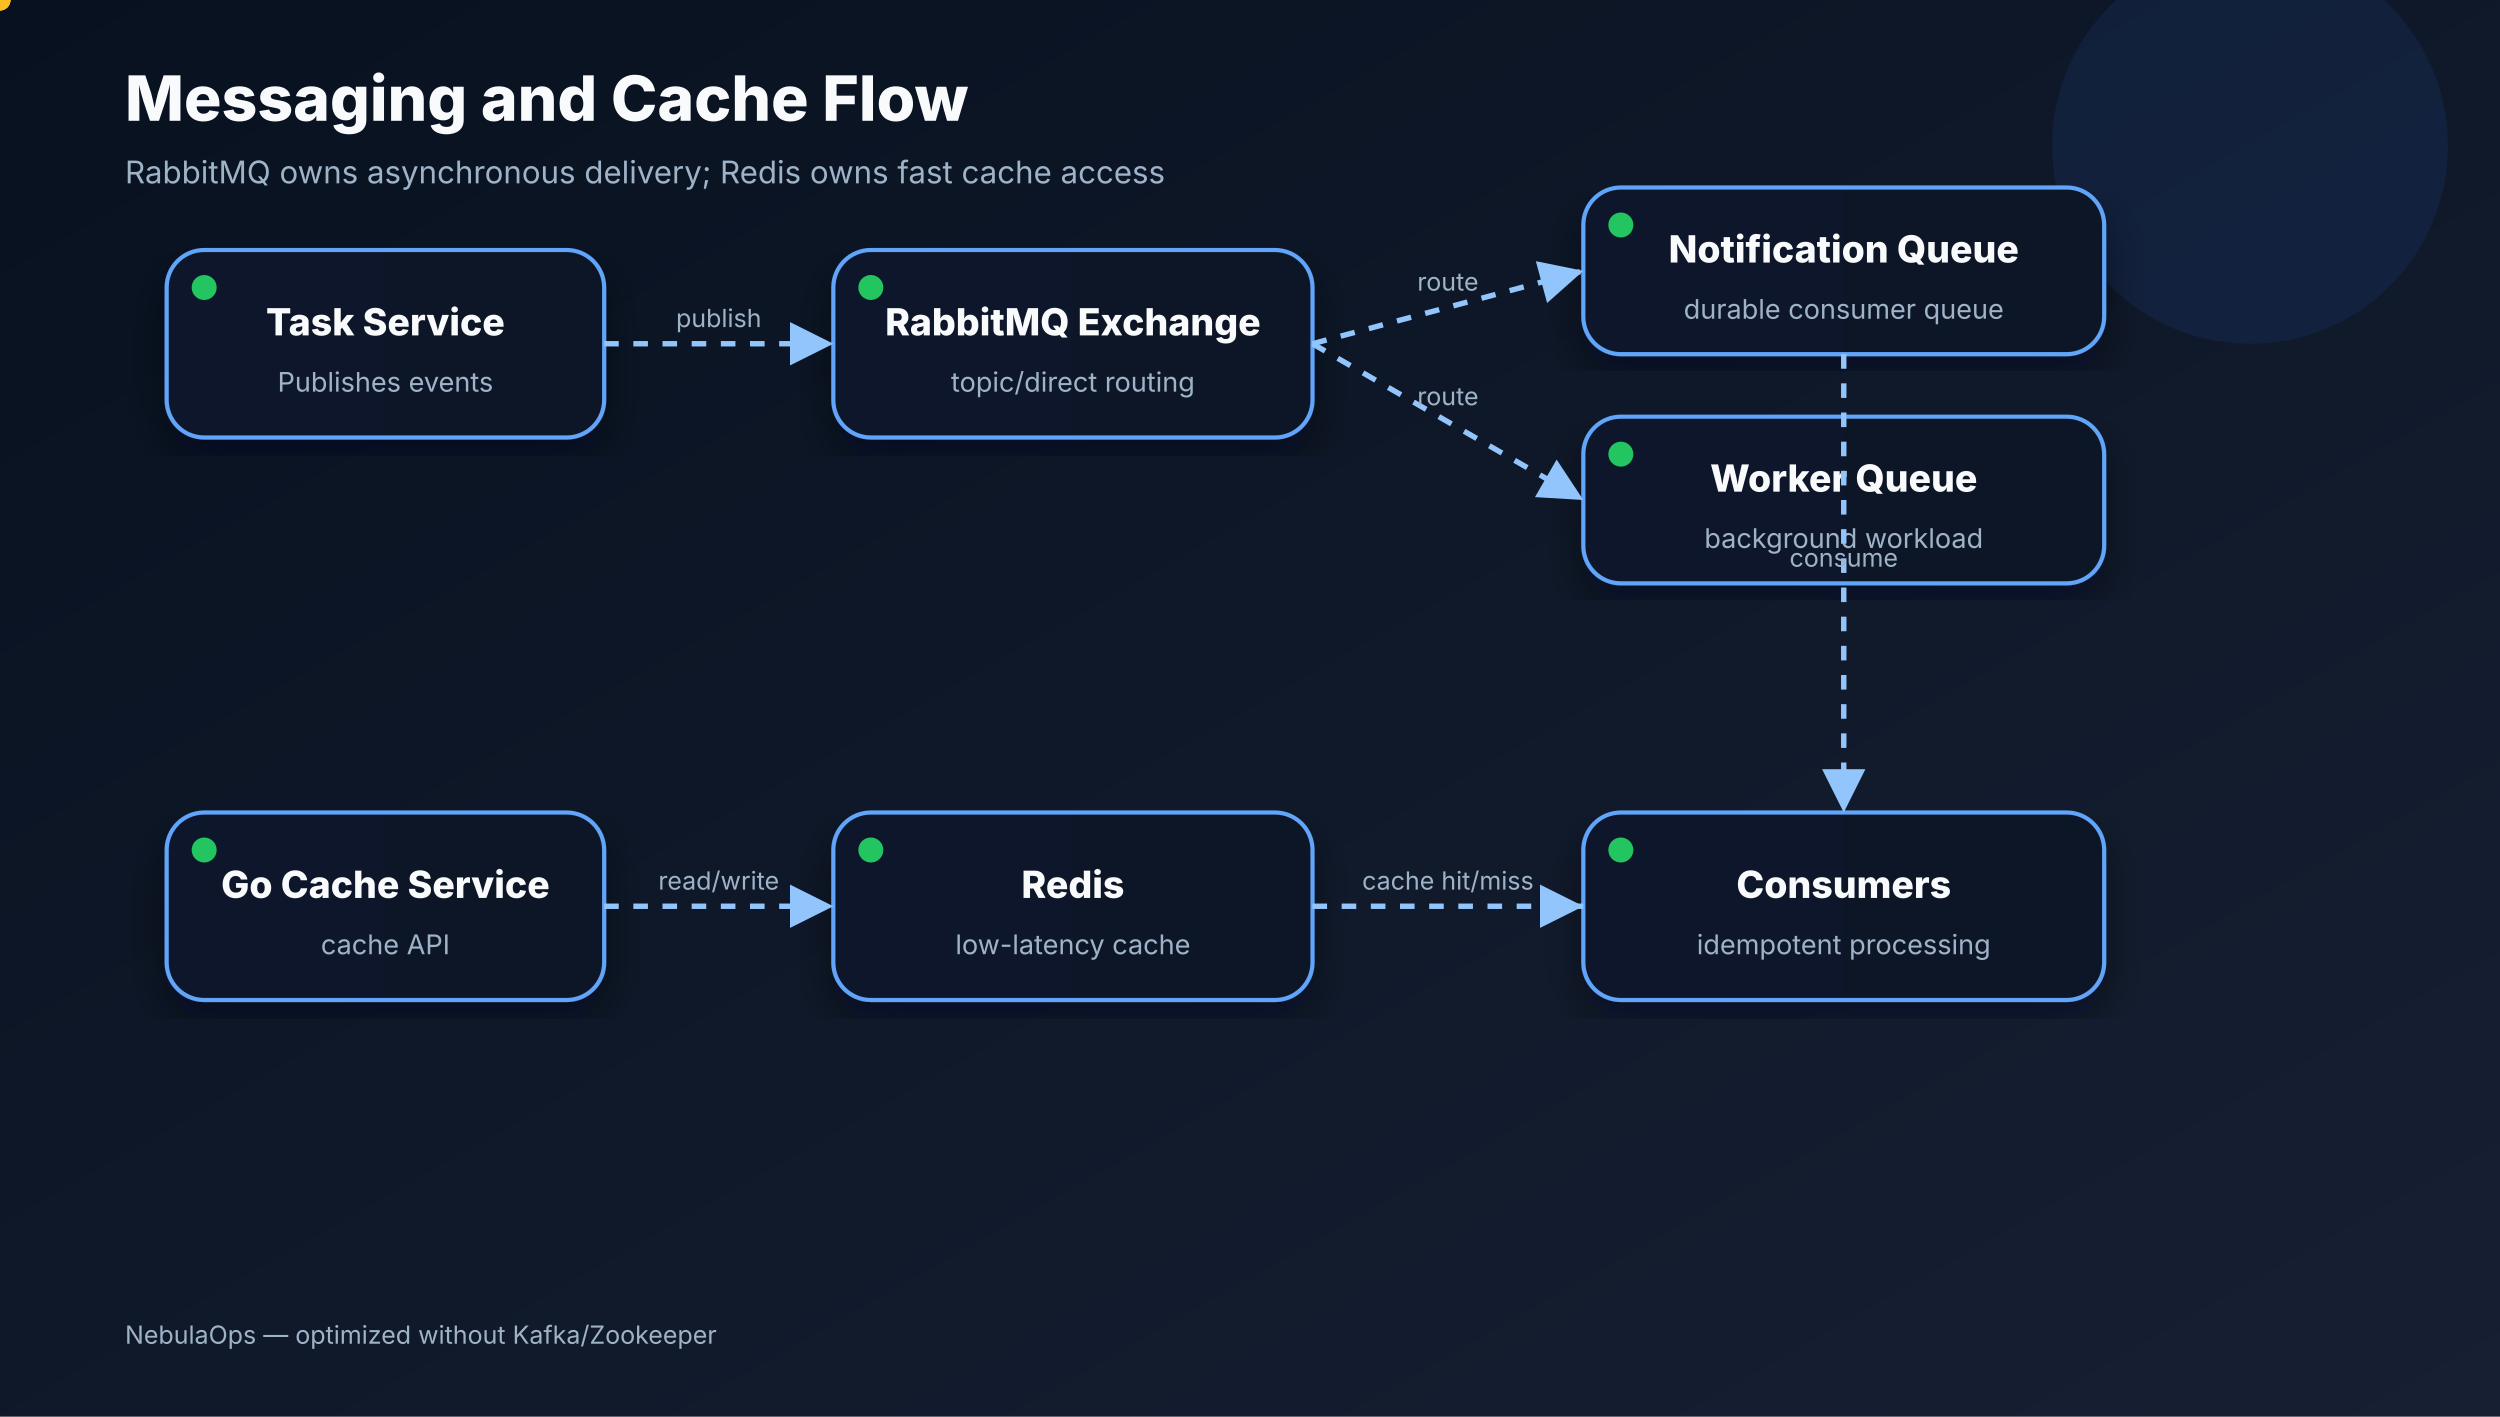
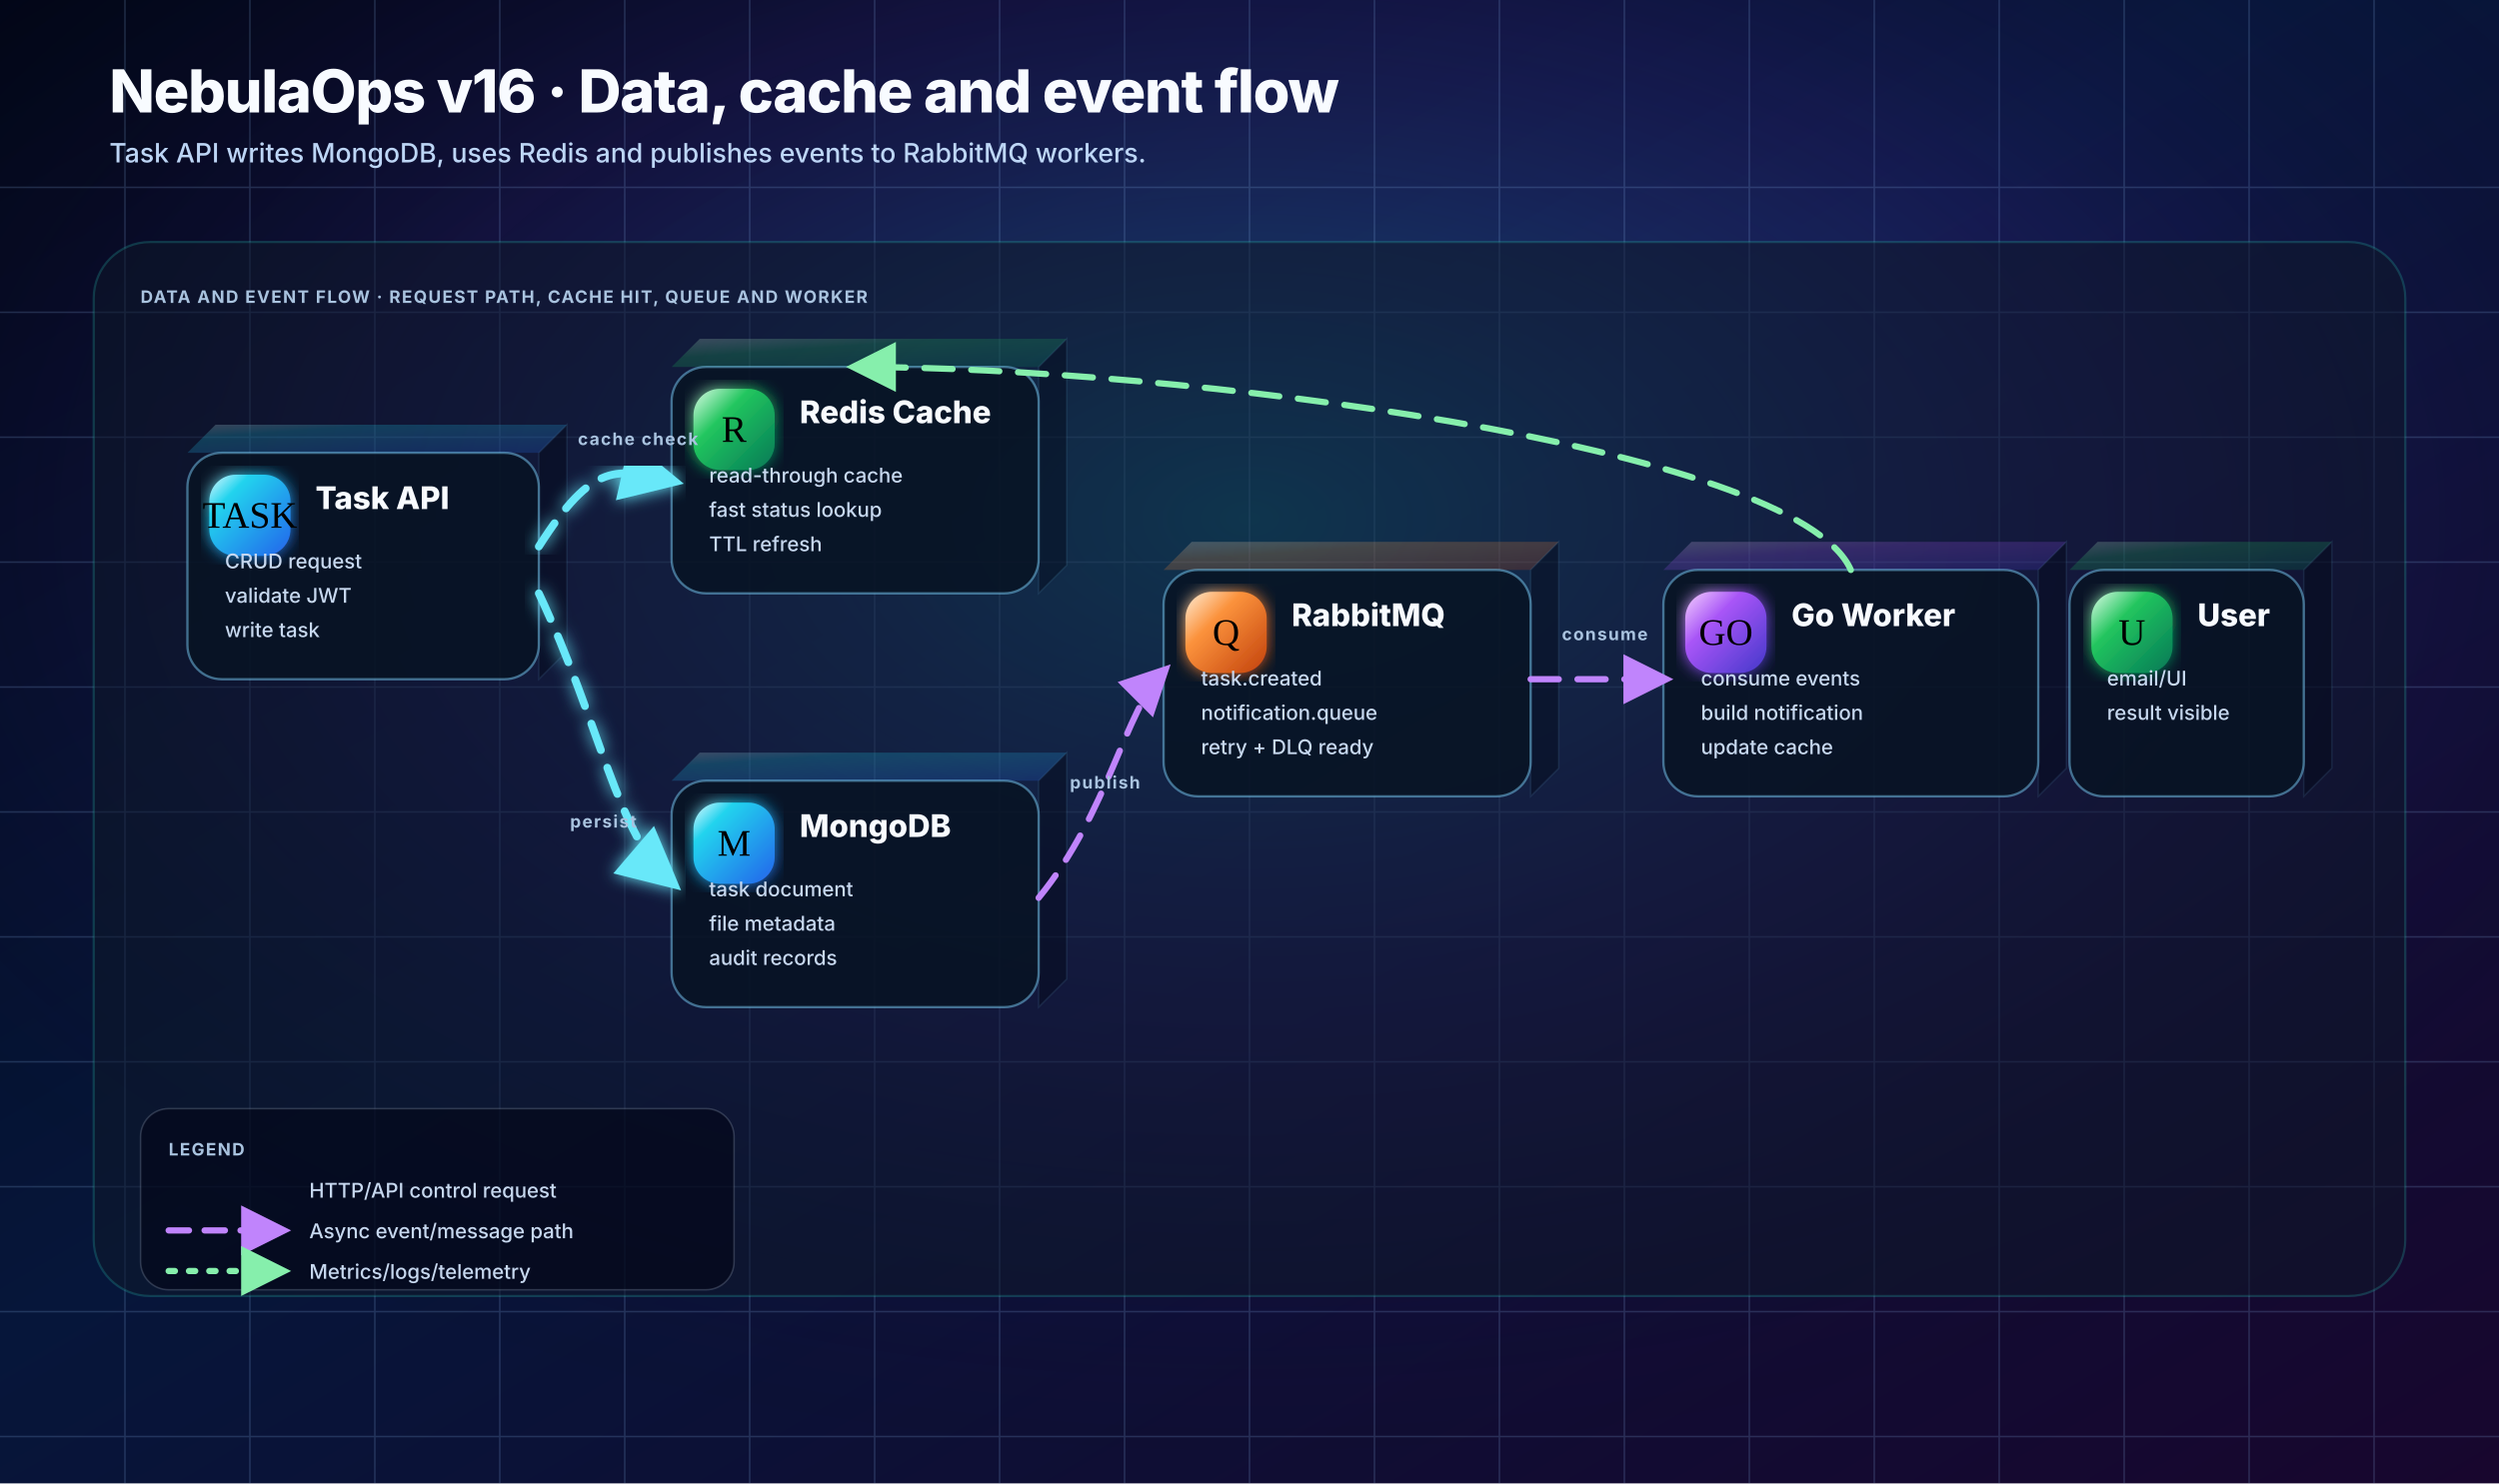
- <svg xmlns="http://www.w3.org/2000/svg" width="1200" height="680" viewBox="0 0 1200 680" role="img" aria-label="Messaging and Cache Flow">
+ <svg xmlns="http://www.w3.org/2000/svg" width="1600" height="950" viewBox="0 0 1600 950" role="img" aria-labelledby="title desc">
  <defs>
-     <linearGradient id="bg" x1="0" x2="1" y1="0" y2="1">
-       <stop offset="0" stop-color="#07111f" />
-       <stop offset="1" stop-color="#172033" />
-     </linearGradient>
-     <linearGradient id="card" x1="0" x2="1">
-       <stop offset="0" stop-color="#0f172a" />
-       <stop offset="1" stop-color="#111827" />
-     </linearGradient>
-     <filter id="shadow">
-       <feDropShadow dx="0" dy="10" stdDeviation="10" flood-color="#020617" flood-opacity="0.45" />
+     <linearGradient id="bg" x1="0" y1="0" x2="1" y2="1">
+       <stop offset="0" stop-color="#020617" />
+       <stop offset=".45" stop-color="#06163a" />
+       <stop offset="1" stop-color="#18062e" />
+     </linearGradient>
+     <radialGradient id="halo" cx="50%" cy="35%" r="65%">
+       <stop offset="0" stop-color="#22d3ee" stop-opacity=".34" />
+       <stop offset=".55" stop-color="#7c3aed" stop-opacity=".12" />
+       <stop offset="1" stop-color="#000" stop-opacity="0" />
+     </radialGradient>
+     <linearGradient id="cyan" x1="0" y1="0" x2="1" y2="1">
+       <stop offset="0" stop-color="#e0faff" />
+       <stop offset=".25" stop-color="#22d3ee" />
+       <stop offset="1" stop-color="#2563eb" />
+     </linearGradient>
+     <linearGradient id="violet" x1="0" y1="0" x2="1" y2="1">
+       <stop offset="0" stop-color="#f5d0fe" />
+       <stop offset=".35" stop-color="#a855f7" />
+       <stop offset="1" stop-color="#4338ca" />
+     </linearGradient>
+     <linearGradient id="green" x1="0" y1="0" x2="1" y2="1">
+       <stop offset="0" stop-color="#dcfce7" />
+       <stop offset=".35" stop-color="#22c55e" />
+       <stop offset="1" stop-color="#047857" />
+     </linearGradient>
+     <linearGradient id="orange" x1="0" y1="0" x2="1" y2="1">
+       <stop offset="0" stop-color="#ffedd5" />
+       <stop offset=".35" stop-color="#fb923c" />
+       <stop offset="1" stop-color="#c2410c" />
+     </linearGradient>
+     <linearGradient id="red" x1="0" y1="0" x2="1" y2="1">
+       <stop offset="0" stop-color="#fee2e2" />
+       <stop offset=".35" stop-color="#f43f5e" />
+       <stop offset="1" stop-color="#991b1b" />
+     </linearGradient>
+     <filter id="glow">
+       <feGaussianBlur stdDeviation="5" result="b" />
+       <feMerge>
+         <feMergeNode in="b" />
+         <feMergeNode in="SourceGraphic" />
+       </feMerge>
    </filter>
-     <marker id="arrow" markerWidth="12" markerHeight="12" refX="10" refY="6" orient="auto">
-       <path d="M2,2 L10,6 L2,10 Z" fill="#93c5fd" />
+     <filter id="soft">
+       <feDropShadow dx="0" dy="22" stdDeviation="16" flood-color="#000" flood-opacity=".48" />
+       <feDropShadow dx="0" dy="0" stdDeviation="4" flood-color="#67e8f9" flood-opacity=".25" />
+     </filter>
+     <marker id="arrowC" viewBox="0 0 10 10" refX="8" refY="5" markerWidth="8" markerHeight="8" orient="auto-start-reverse">
+       <path d="M0,0 L10,5 L0,10 Z" fill="#67e8f9" />
+     </marker>
+     <marker id="arrowV" viewBox="0 0 10 10" refX="8" refY="5" markerWidth="8" markerHeight="8" orient="auto-start-reverse">
+       <path d="M0,0 L10,5 L0,10 Z" fill="#c084fc" />
+     </marker>
+     <marker id="arrowG" viewBox="0 0 10 10" refX="8" refY="5" markerWidth="8" markerHeight="8" orient="auto-start-reverse">
+       <path d="M0,0 L10,5 L0,10 Z" fill="#86efac" />
    </marker>
    <style>
-             .card{filter:url(#shadow);animation:float 5s ease-in-out infinite;}
-             .line{stroke:#93c5fd;stroke-width:2.6;fill:none;marker-end:url(#arrow);stroke-dasharray:7 7;animation:dash
-             1.7s linear infinite;}
-             .title{fill:#f8fafc;font-family:Inter,Segoe UI,Arial,sans-serif;font-weight:800;}
-             .sub{fill:#9fb3c8;font-family:Inter,Segoe UI,Arial,sans-serif;}
-             @keyframes dash{to{stroke-dashoffset:-28;}}
-             @keyframes float{0%,100%{transform:translateY(0)}50%{transform:translateY(-3px)}}
-             @keyframes glow{0%,100%{opacity:.4}50%{opacity:1}}
+             .title{font:800 38px Inter,Arial,sans-serif;fill:#f8fbff;letter-spacing:-.02em} .sub{font:500 17px
+             Inter,Arial,sans-serif;fill:#bdd6f6}
+             .label{font:800 20px Inter,Arial,sans-serif;fill:#f8fbff} .small{font:500 13px
+             Inter,Arial,sans-serif;fill:#c7d8ef} .tiny{font:700 11px
+             Inter,Arial,sans-serif;fill:#a9c3df;text-transform:uppercase;letter-spacing:.08em}
+             .lane{fill:#0f172a;fill-opacity:.52;stroke:#2dd4bf;stroke-opacity:.22;stroke-width:1.4} .node{}
+             .flow{fill:none;stroke:#67e8f9;stroke-width:5;stroke-linecap:round;stroke-linejoin:round;marker-end:url(#arrowC);filter:url(#glow)}
+             .event{fill:none;stroke:#c084fc;stroke-width:4;stroke-dasharray:13
+             10;stroke-linecap:round;marker-end:url(#arrowV)}
+             .metric{fill:none;stroke:#86efac;stroke-width:4;stroke-dasharray:4
+             9;stroke-linecap:round;marker-end:url(#arrowG)}
+             .pulse{animation:pulse 2.8s ease-in-out infinite;transform-origin:center} .dash{stroke-dasharray:18
+             12;animation:dash 4s linear infinite} .float{animation:float 6s ease-in-out infinite}
+             @keyframes dash{to{stroke-dashoffset:-120}} @keyframes pulse{50%{opacity:.52;transform:scale(1.035)}}
+             @keyframes float{50%{transform:translateY(-10px)}}
        </style>
  </defs>
-   <rect width="1200" height="680" fill="url(#bg)" />
-   <circle cx="1080" cy="70" r="95" fill="#2563eb" opacity="0.10">
-     <animate attributeName="r" values="85;110;85" dur="6s" repeatCount="indefinite" />
-   </circle>
-   <text x="60" y="58" font-size="30" class="title">Messaging and Cache Flow</text>
-   <text x="60" y="88" font-size="15" class="sub">RabbitMQ owns asynchronous delivery; Redis owns fast cache access
+   <rect width="100%" height="100%" fill="url(#bg)" />
+   <rect width="100%" height="100%" fill="url(#halo)" />
+   <g opacity=".18">
+     <path d="M0 120 H1600" stroke="#93c5fd" stroke-width="1" />
+     <path d="M0 200 H1600" stroke="#93c5fd" stroke-width="1" />
+     <path d="M0 280 H1600" stroke="#93c5fd" stroke-width="1" />
+     <path d="M0 360 H1600" stroke="#93c5fd" stroke-width="1" />
+     <path d="M0 440 H1600" stroke="#93c5fd" stroke-width="1" />
+     <path d="M0 520 H1600" stroke="#93c5fd" stroke-width="1" />
+     <path d="M0 600 H1600" stroke="#93c5fd" stroke-width="1" />
+     <path d="M0 680 H1600" stroke="#93c5fd" stroke-width="1" />
+     <path d="M0 760 H1600" stroke="#93c5fd" stroke-width="1" />
+     <path d="M0 840 H1600" stroke="#93c5fd" stroke-width="1" />
+     <path d="M0 920 H1600" stroke="#93c5fd" stroke-width="1" />
+     <path d="M80 0 V950" stroke="#93c5fd" stroke-width="1" />
+     <path d="M160 0 V950" stroke="#93c5fd" stroke-width="1" />
+     <path d="M240 0 V950" stroke="#93c5fd" stroke-width="1" />
+     <path d="M320 0 V950" stroke="#93c5fd" stroke-width="1" />
+     <path d="M400 0 V950" stroke="#93c5fd" stroke-width="1" />
+     <path d="M480 0 V950" stroke="#93c5fd" stroke-width="1" />
+     <path d="M560 0 V950" stroke="#93c5fd" stroke-width="1" />
+     <path d="M640 0 V950" stroke="#93c5fd" stroke-width="1" />
+     <path d="M720 0 V950" stroke="#93c5fd" stroke-width="1" />
+     <path d="M800 0 V950" stroke="#93c5fd" stroke-width="1" />
+     <path d="M880 0 V950" stroke="#93c5fd" stroke-width="1" />
+     <path d="M960 0 V950" stroke="#93c5fd" stroke-width="1" />
+     <path d="M1040 0 V950" stroke="#93c5fd" stroke-width="1" />
+     <path d="M1120 0 V950" stroke="#93c5fd" stroke-width="1" />
+     <path d="M1200 0 V950" stroke="#93c5fd" stroke-width="1" />
+     <path d="M1280 0 V950" stroke="#93c5fd" stroke-width="1" />
+     <path d="M1360 0 V950" stroke="#93c5fd" stroke-width="1" />
+     <path d="M1440 0 V950" stroke="#93c5fd" stroke-width="1" />
+     <path d="M1520 0 V950" stroke="#93c5fd" stroke-width="1" />
+   </g>
+   <text x="70" y="72" class="title">NebulaOps v16 · Data, cache and event flow</text>
+   <text x="70" y="104" class="sub">Task API writes MongoDB, uses Redis and publishes events to RabbitMQ workers.
    </text>
-   <g class="card">
-     <rect x="80" y="120" width="210" height="90" rx="18" fill="url(#card)" stroke="#60a5fa" stroke-width="2" />
-     <rect x="92.0" y="132.0" width="12" height="12" rx="6" fill="#22c55e">
-       <animate attributeName="opacity" values=".35;1;.35" dur="2.4s" repeatCount="indefinite" />
-     </rect>
-     <text x="185.0" y="161.0" text-anchor="middle" font-size="18" class="title">Task Service</text>
-     <text x="185.0" y="188.0" text-anchor="middle" font-size="13" class="sub">Publishes events</text>
-   </g>
-   <g class="card">
-     <rect x="400" y="120" width="230" height="90" rx="18" fill="url(#card)" stroke="#60a5fa" stroke-width="2" />
-     <rect x="412.0" y="132.0" width="12" height="12" rx="6" fill="#22c55e">
-       <animate attributeName="opacity" values=".35;1;.35" dur="2.4s" repeatCount="indefinite" />
-     </rect>
-     <text x="515.0" y="161.0" text-anchor="middle" font-size="18" class="title">RabbitMQ Exchange</text>
-     <text x="515.0" y="188.0" text-anchor="middle" font-size="13" class="sub">topic/direct routing</text>
-   </g>
-   <g class="card">
-     <rect x="760" y="90" width="250" height="80" rx="18" fill="url(#card)" stroke="#60a5fa" stroke-width="2" />
-     <rect x="772.0" y="102.0" width="12" height="12" rx="6" fill="#22c55e">
-       <animate attributeName="opacity" values=".35;1;.35" dur="2.4s" repeatCount="indefinite" />
-     </rect>
-     <text x="885.0" y="126.0" text-anchor="middle" font-size="18" class="title">Notification Queue</text>
-     <text x="885.0" y="153.0" text-anchor="middle" font-size="13" class="sub">durable consumer queue</text>
-   </g>
-   <g class="card">
-     <rect x="760" y="200" width="250" height="80" rx="18" fill="url(#card)" stroke="#60a5fa" stroke-width="2" />
-     <rect x="772.0" y="212.0" width="12" height="12" rx="6" fill="#22c55e">
-       <animate attributeName="opacity" values=".35;1;.35" dur="2.4s" repeatCount="indefinite" />
-     </rect>
-     <text x="885.0" y="236.0" text-anchor="middle" font-size="18" class="title">Worker Queue</text>
-     <text x="885.0" y="263.0" text-anchor="middle" font-size="13" class="sub">background workload</text>
-   </g>
-   <g class="card">
-     <rect x="80" y="390" width="210" height="90" rx="18" fill="url(#card)" stroke="#60a5fa" stroke-width="2" />
-     <rect x="92.0" y="402.0" width="12" height="12" rx="6" fill="#22c55e">
-       <animate attributeName="opacity" values=".35;1;.35" dur="2.4s" repeatCount="indefinite" />
-     </rect>
-     <text x="185.0" y="431.0" text-anchor="middle" font-size="18" class="title">Go Cache Service</text>
-     <text x="185.0" y="458.0" text-anchor="middle" font-size="13" class="sub">cache API</text>
-   </g>
-   <g class="card">
-     <rect x="400" y="390" width="230" height="90" rx="18" fill="url(#card)" stroke="#60a5fa" stroke-width="2" />
-     <rect x="412.0" y="402.0" width="12" height="12" rx="6" fill="#22c55e">
-       <animate attributeName="opacity" values=".35;1;.35" dur="2.4s" repeatCount="indefinite" />
-     </rect>
-     <text x="515.0" y="431.0" text-anchor="middle" font-size="18" class="title">Redis</text>
-     <text x="515.0" y="458.0" text-anchor="middle" font-size="13" class="sub">low-latency cache</text>
-   </g>
-   <g class="card">
-     <rect x="760" y="390" width="250" height="90" rx="18" fill="url(#card)" stroke="#60a5fa" stroke-width="2" />
-     <rect x="772.0" y="402.0" width="12" height="12" rx="6" fill="#22c55e">
-       <animate attributeName="opacity" values=".35;1;.35" dur="2.4s" repeatCount="indefinite" />
-     </rect>
-     <text x="885.0" y="431.0" text-anchor="middle" font-size="18" class="title">Consumers</text>
-     <text x="885.0" y="458.0" text-anchor="middle" font-size="13" class="sub">idempotent processing</text>
-   </g>
-   <path class="line" d="M290,165 L400,165" />
-   <text x="345.0" y="157.0" text-anchor="middle" font-size="12" class="sub">publish</text>
-   <path class="line" d="M630,165 L760,130" />
-   <text x="695.0" y="139.5" text-anchor="middle" font-size="12" class="sub">route</text>
-   <path class="line" d="M630,165 L760,240" />
-   <text x="695.0" y="194.5" text-anchor="middle" font-size="12" class="sub">route</text>
-   <path class="line" d="M885,170 L885,390" />
-   <text x="885.0" y="272.0" text-anchor="middle" font-size="12" class="sub">consume</text>
-   <path class="line" d="M290,435 L400,435" />
-   <text x="345.0" y="427.0" text-anchor="middle" font-size="12" class="sub">read/write</text>
-   <path class="line" d="M630,435 L760,435" />
-   <text x="695.0" y="427.0" text-anchor="middle" font-size="12" class="sub">cache hit/miss</text>
-   <circle r="5" fill="#fbbf24" opacity="0.9">
-     <animateMotion dur="2.2s" repeatCount="indefinite" path="M290,165 L400,165" />
-     <animate attributeName="opacity" values="0;1;0" dur="2.2s" repeatCount="indefinite" />
-   </circle>
-   <circle r="5" fill="#fbbf24" opacity="0.9">
-     <animateMotion dur="2.4s" repeatCount="indefinite" path="M630,165 L760,130" />
-     <animate attributeName="opacity" values="0;1;0" dur="2.4s" repeatCount="indefinite" />
-   </circle>
-   <circle r="5" fill="#fbbf24" opacity="0.9">
-     <animateMotion dur="2.6s" repeatCount="indefinite" path="M630,165 L760,240" />
-     <animate attributeName="opacity" values="0;1;0" dur="2.6s" repeatCount="indefinite" />
-   </circle>
-   <circle r="5" fill="#fbbf24" opacity="0.9">
-     <animateMotion dur="2.8s" repeatCount="indefinite" path="M290,435 L400,435" />
-     <animate attributeName="opacity" values="0;1;0" dur="2.8s" repeatCount="indefinite" />
-   </circle>
-   <circle r="5" fill="#fbbf24" opacity="0.9">
-     <animateMotion dur="3.0s" repeatCount="indefinite" path="M630,435 L760,435" />
-     <animate attributeName="opacity" values="0;1;0" dur="3.0s" repeatCount="indefinite" />
-   </circle>
-   <text x="60" y="645" font-size="12" class="sub">NebulaOps — optimized without Kafka/Zookeeper</text>
+   <rect x="60" y="155" width="1480" height="675" rx="36" class="lane" />
+   <text x="90" y="194" class="tiny">DATA AND EVENT FLOW · REQUEST PATH, CACHE HIT, QUEUE AND WORKER</text>
+   <g class="node">
+     <path d="M138,272 H363 L345,290 H120 Z" fill="url(#cyan)" opacity=".22" />
+     <path d="M345,290 L363,272 V417 L345,435 Z" fill="#020617" opacity=".45" stroke="#7dd3fc" stroke-opacity=".22" />
+     <rect x="120" y="290" width="225" height="145" rx="22" fill="#081323" fill-opacity=".86" stroke="#7dd3fc" stroke-opacity=".48" stroke-width="1.5" />
+     <rect x="134" y="304" width="52" height="52" rx="17" fill="url(#cyan)" filter="url(#glow)" />
+     <text x="160" y="338" text-anchor="middle" font-size="24">TASK</text>
+     <text x="202" y="326" class="label">Task API</text>
+     <text x="144" y="364" class="small">CRUD request</text>
+     <text x="144" y="386" class="small">validate JWT</text>
+     <text x="144" y="408" class="small">write task</text>
+   </g>
+   <g class="node">
+     <path d="M448,217 H683 L665,235 H430 Z" fill="url(#green)" opacity=".22" />
+     <path d="M665,235 L683,217 V362 L665,380 Z" fill="#020617" opacity=".45" stroke="#7dd3fc" stroke-opacity=".22" />
+     <rect x="430" y="235" width="235" height="145" rx="22" fill="#081323" fill-opacity=".86" stroke="#7dd3fc" stroke-opacity=".48" stroke-width="1.5" />
+     <rect x="444" y="249" width="52" height="52" rx="17" fill="url(#green)" filter="url(#glow)" />
+     <text x="470" y="283" text-anchor="middle" font-size="24">R</text>
+     <text x="512" y="271" class="label">Redis Cache</text>
+     <text x="454" y="309" class="small">read-through cache</text>
+     <text x="454" y="331" class="small">fast status lookup</text>
+     <text x="454" y="353" class="small">TTL refresh</text>
+   </g>
+   <g class="node">
+     <path d="M448,482 H683 L665,500 H430 Z" fill="url(#cyan)" opacity=".22" />
+     <path d="M665,500 L683,482 V627 L665,645 Z" fill="#020617" opacity=".45" stroke="#7dd3fc" stroke-opacity=".22" />
+     <rect x="430" y="500" width="235" height="145" rx="22" fill="#081323" fill-opacity=".86" stroke="#7dd3fc" stroke-opacity=".48" stroke-width="1.5" />
+     <rect x="444" y="514" width="52" height="52" rx="17" fill="url(#cyan)" filter="url(#glow)" />
+     <text x="470" y="548" text-anchor="middle" font-size="24">M</text>
+     <text x="512" y="536" class="label">MongoDB</text>
+     <text x="454" y="574" class="small">task document</text>
+     <text x="454" y="596" class="small">file metadata</text>
+     <text x="454" y="618" class="small">audit records</text>
+   </g>
+   <g class="node">
+     <path d="M763,347 H998 L980,365 H745 Z" fill="url(#orange)" opacity=".22" />
+     <path d="M980,365 L998,347 V492 L980,510 Z" fill="#020617" opacity=".45" stroke="#7dd3fc" stroke-opacity=".22" />
+     <rect x="745" y="365" width="235" height="145" rx="22" fill="#081323" fill-opacity=".86" stroke="#7dd3fc" stroke-opacity=".48" stroke-width="1.5" />
+     <rect x="759" y="379" width="52" height="52" rx="17" fill="url(#orange)" filter="url(#glow)" />
+     <text x="785" y="413" text-anchor="middle" font-size="24">Q</text>
+     <text x="827" y="401" class="label">RabbitMQ</text>
+     <text x="769" y="439" class="small">task.created</text>
+     <text x="769" y="461" class="small">notification.queue</text>
+     <text x="769" y="483" class="small">retry + DLQ ready</text>
+   </g>
+   <g class="node">
+     <path d="M1083,347 H1323 L1305,365 H1065 Z" fill="url(#violet)" opacity=".22" />
+     <path d="M1305,365 L1323,347 V492 L1305,510 Z" fill="#020617" opacity=".45" stroke="#7dd3fc" stroke-opacity=".22" />
+     <rect x="1065" y="365" width="240" height="145" rx="22" fill="#081323" fill-opacity=".86" stroke="#7dd3fc" stroke-opacity=".48" stroke-width="1.5" />
+     <rect x="1079" y="379" width="52" height="52" rx="17" fill="url(#violet)" filter="url(#glow)" />
+     <text x="1105" y="413" text-anchor="middle" font-size="24">GO</text>
+     <text x="1147" y="401" class="label">Go Worker</text>
+     <text x="1089" y="439" class="small">consume events</text>
+     <text x="1089" y="461" class="small">build notification</text>
+     <text x="1089" y="483" class="small">update cache</text>
+   </g>
+   <g class="node">
+     <path d="M1343,347 H1493 L1475,365 H1325 Z" fill="url(#green)" opacity=".22" />
+     <path d="M1475,365 L1493,347 V492 L1475,510 Z" fill="#020617" opacity=".45" stroke="#7dd3fc" stroke-opacity=".22" />
+     <rect x="1325" y="365" width="150" height="145" rx="22" fill="#081323" fill-opacity=".86" stroke="#7dd3fc" stroke-opacity=".48" stroke-width="1.5" />
+     <rect x="1339" y="379" width="52" height="52" rx="17" fill="url(#green)" filter="url(#glow)" />
+     <text x="1365" y="413" text-anchor="middle" font-size="24">U</text>
+     <text x="1407" y="401" class="label">User</text>
+     <text x="1349" y="439" class="small">email/UI</text>
+     <text x="1349" y="461" class="small">result visible</text>
+   </g>
+   <path d="M345 350 C380 295 395 300 430 308" class="flow dash" />
+   <path d="M345 380 C385 465 395 535 430 565" class="flow dash" />
+   <path d="M665 575 C710 520 720 455 745 430" class="event dash" />
+   <path d="M980 435 H1065" class="event dash" />
+   <path d="M1305 435 H1325" class="flow dash" />
+   <path d="M1185 365 C1150 285 750 235 548 235" class="metric dash" />
+   <g>
+     <text x="370" y="285" class="tiny">cache check</text>
+     <text x="365" y="530" class="tiny">persist</text>
+     <text x="685" y="505" class="tiny">publish</text>
+     <text x="1000" y="410" class="tiny">consume</text>
+   </g>
+   <g>
+     <rect x="90" y="710" width="380" height="116" rx="18" fill="#020617" fill-opacity=".62" stroke="#94a3b8" stroke-opacity=".28" />
+     <text x="108" y="740" class="tiny">LEGEND</text>
+     <path d="M108 762 H180" class="flow" />
+     <text x="198" y="767" class="small">HTTP/API control request</text>
+     <path d="M108 788 H180" class="event" />
+     <text x="198" y="793" class="small">Async event/message path</text>
+     <path d="M108 814 H180" class="metric" />
+     <text x="198" y="819" class="small">Metrics/logs/telemetry</text>
+   </g>
</svg>
